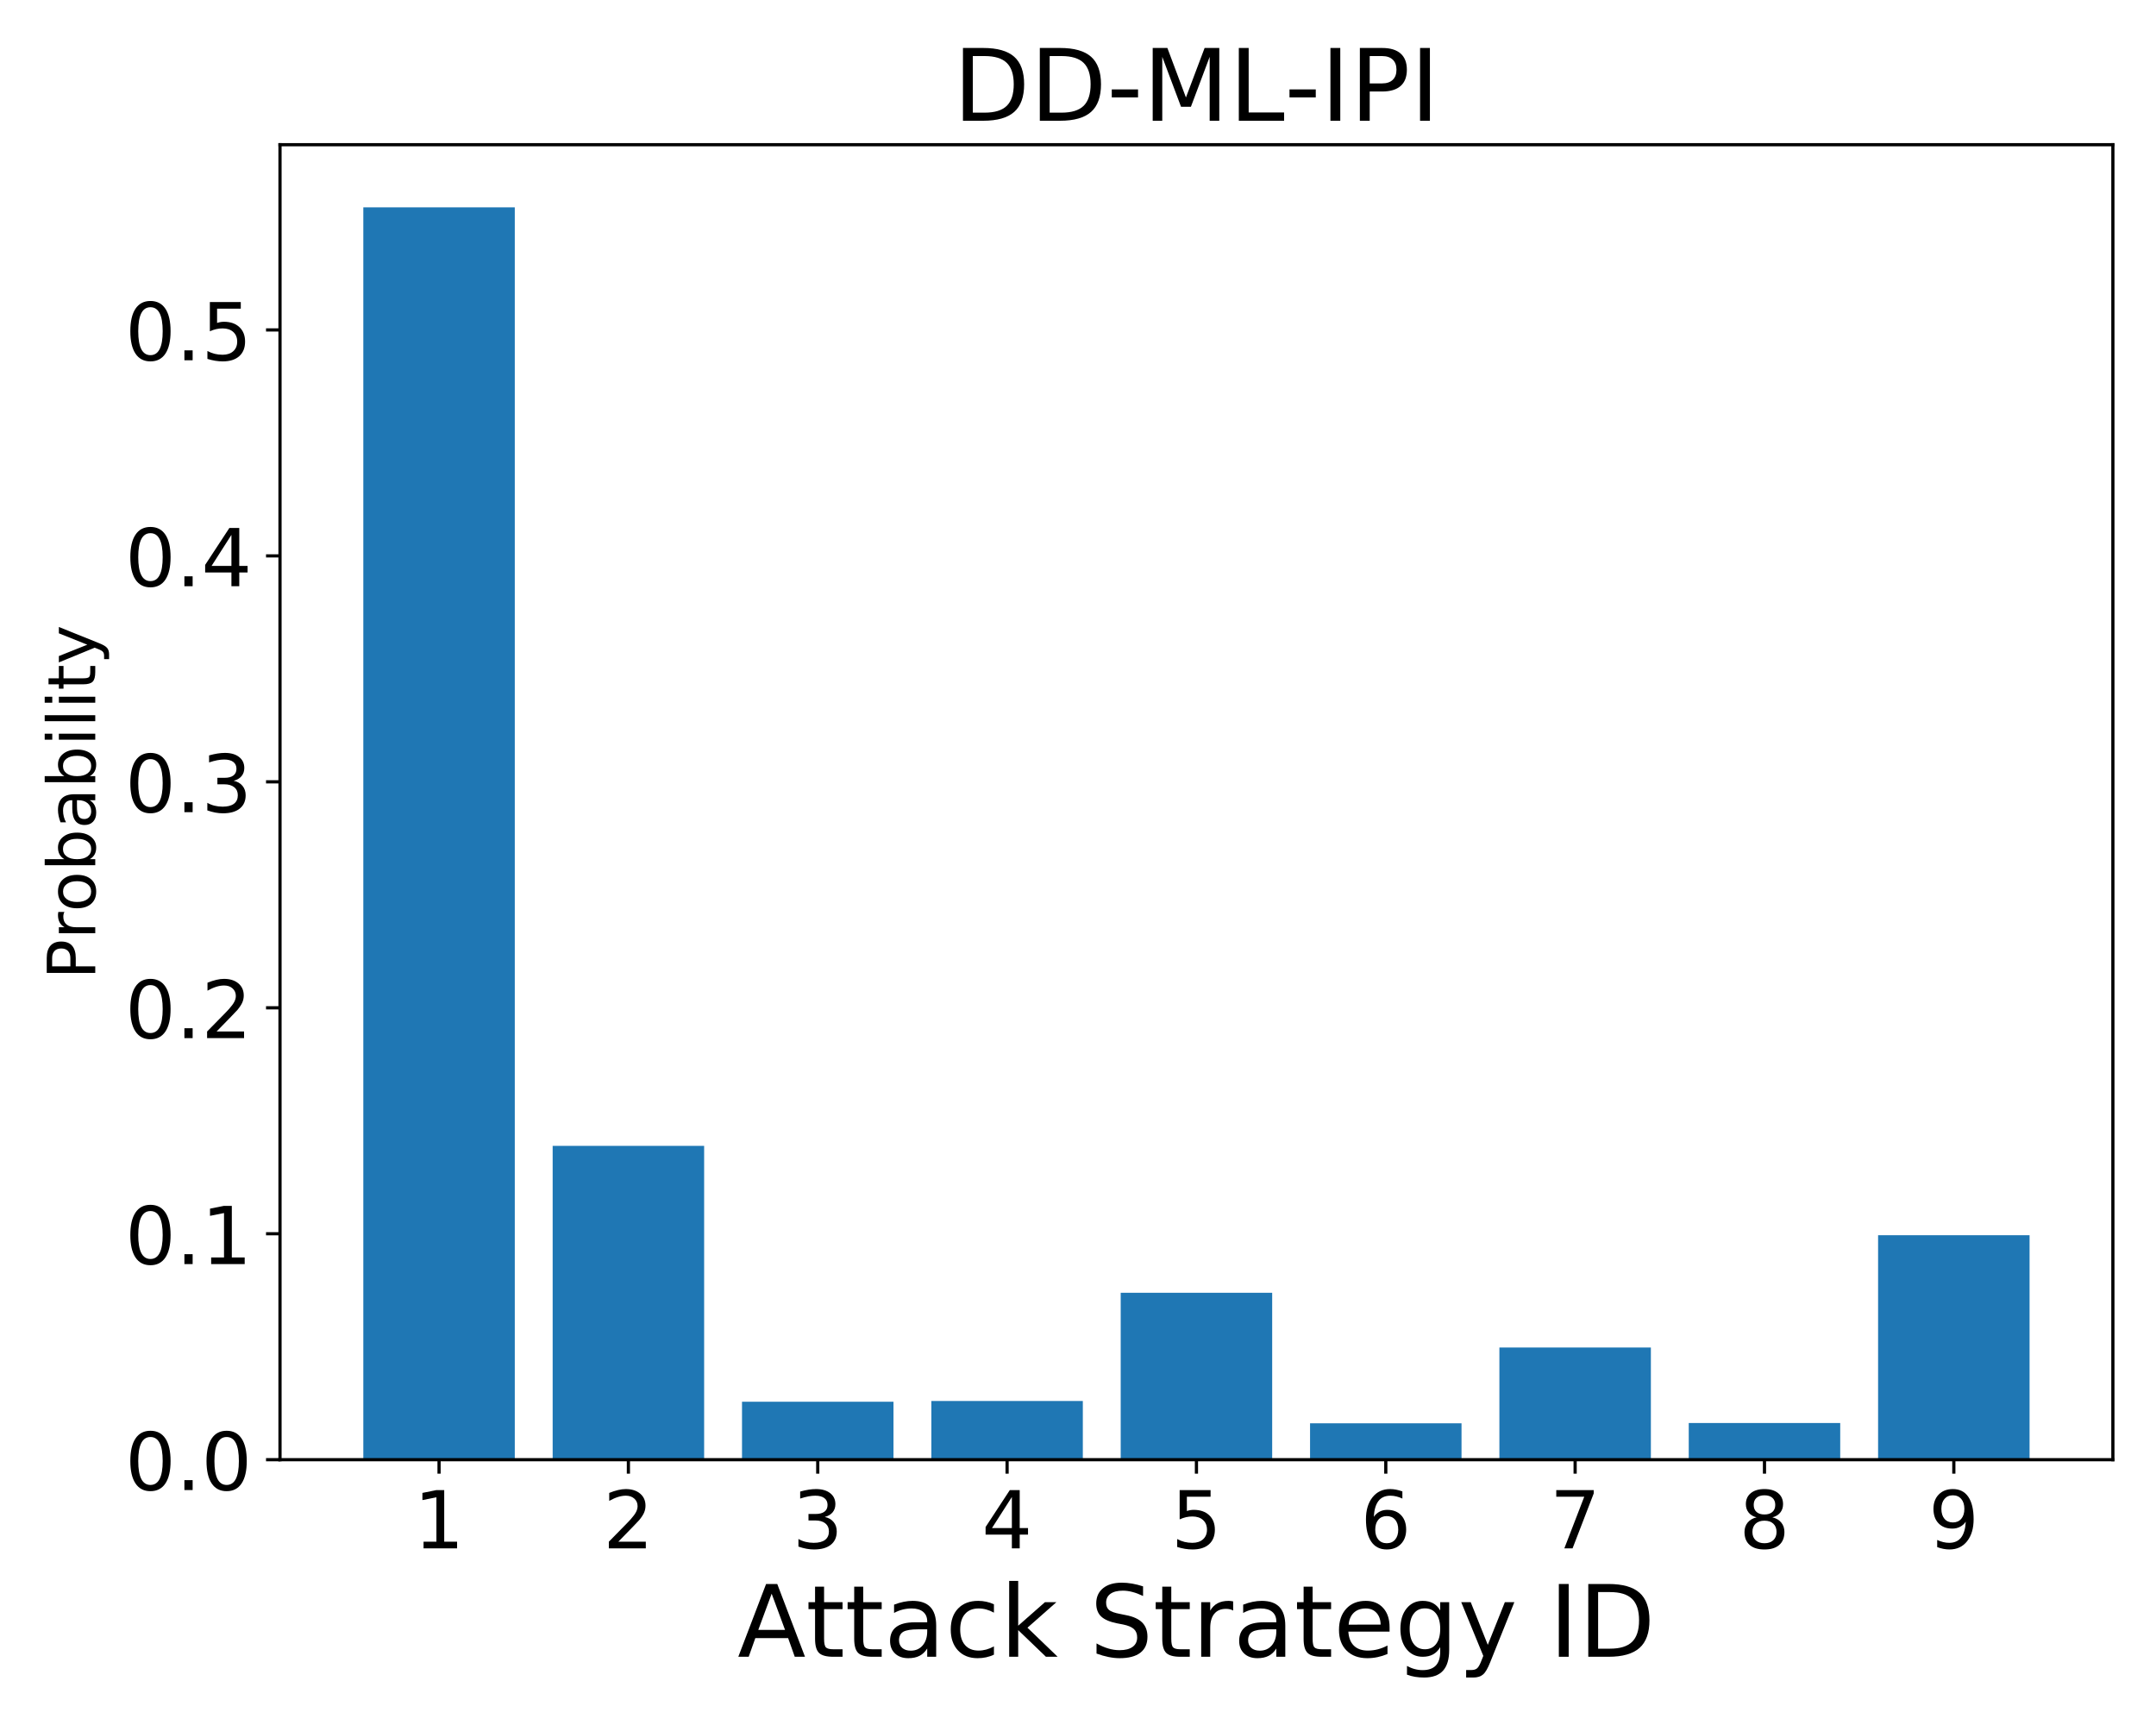
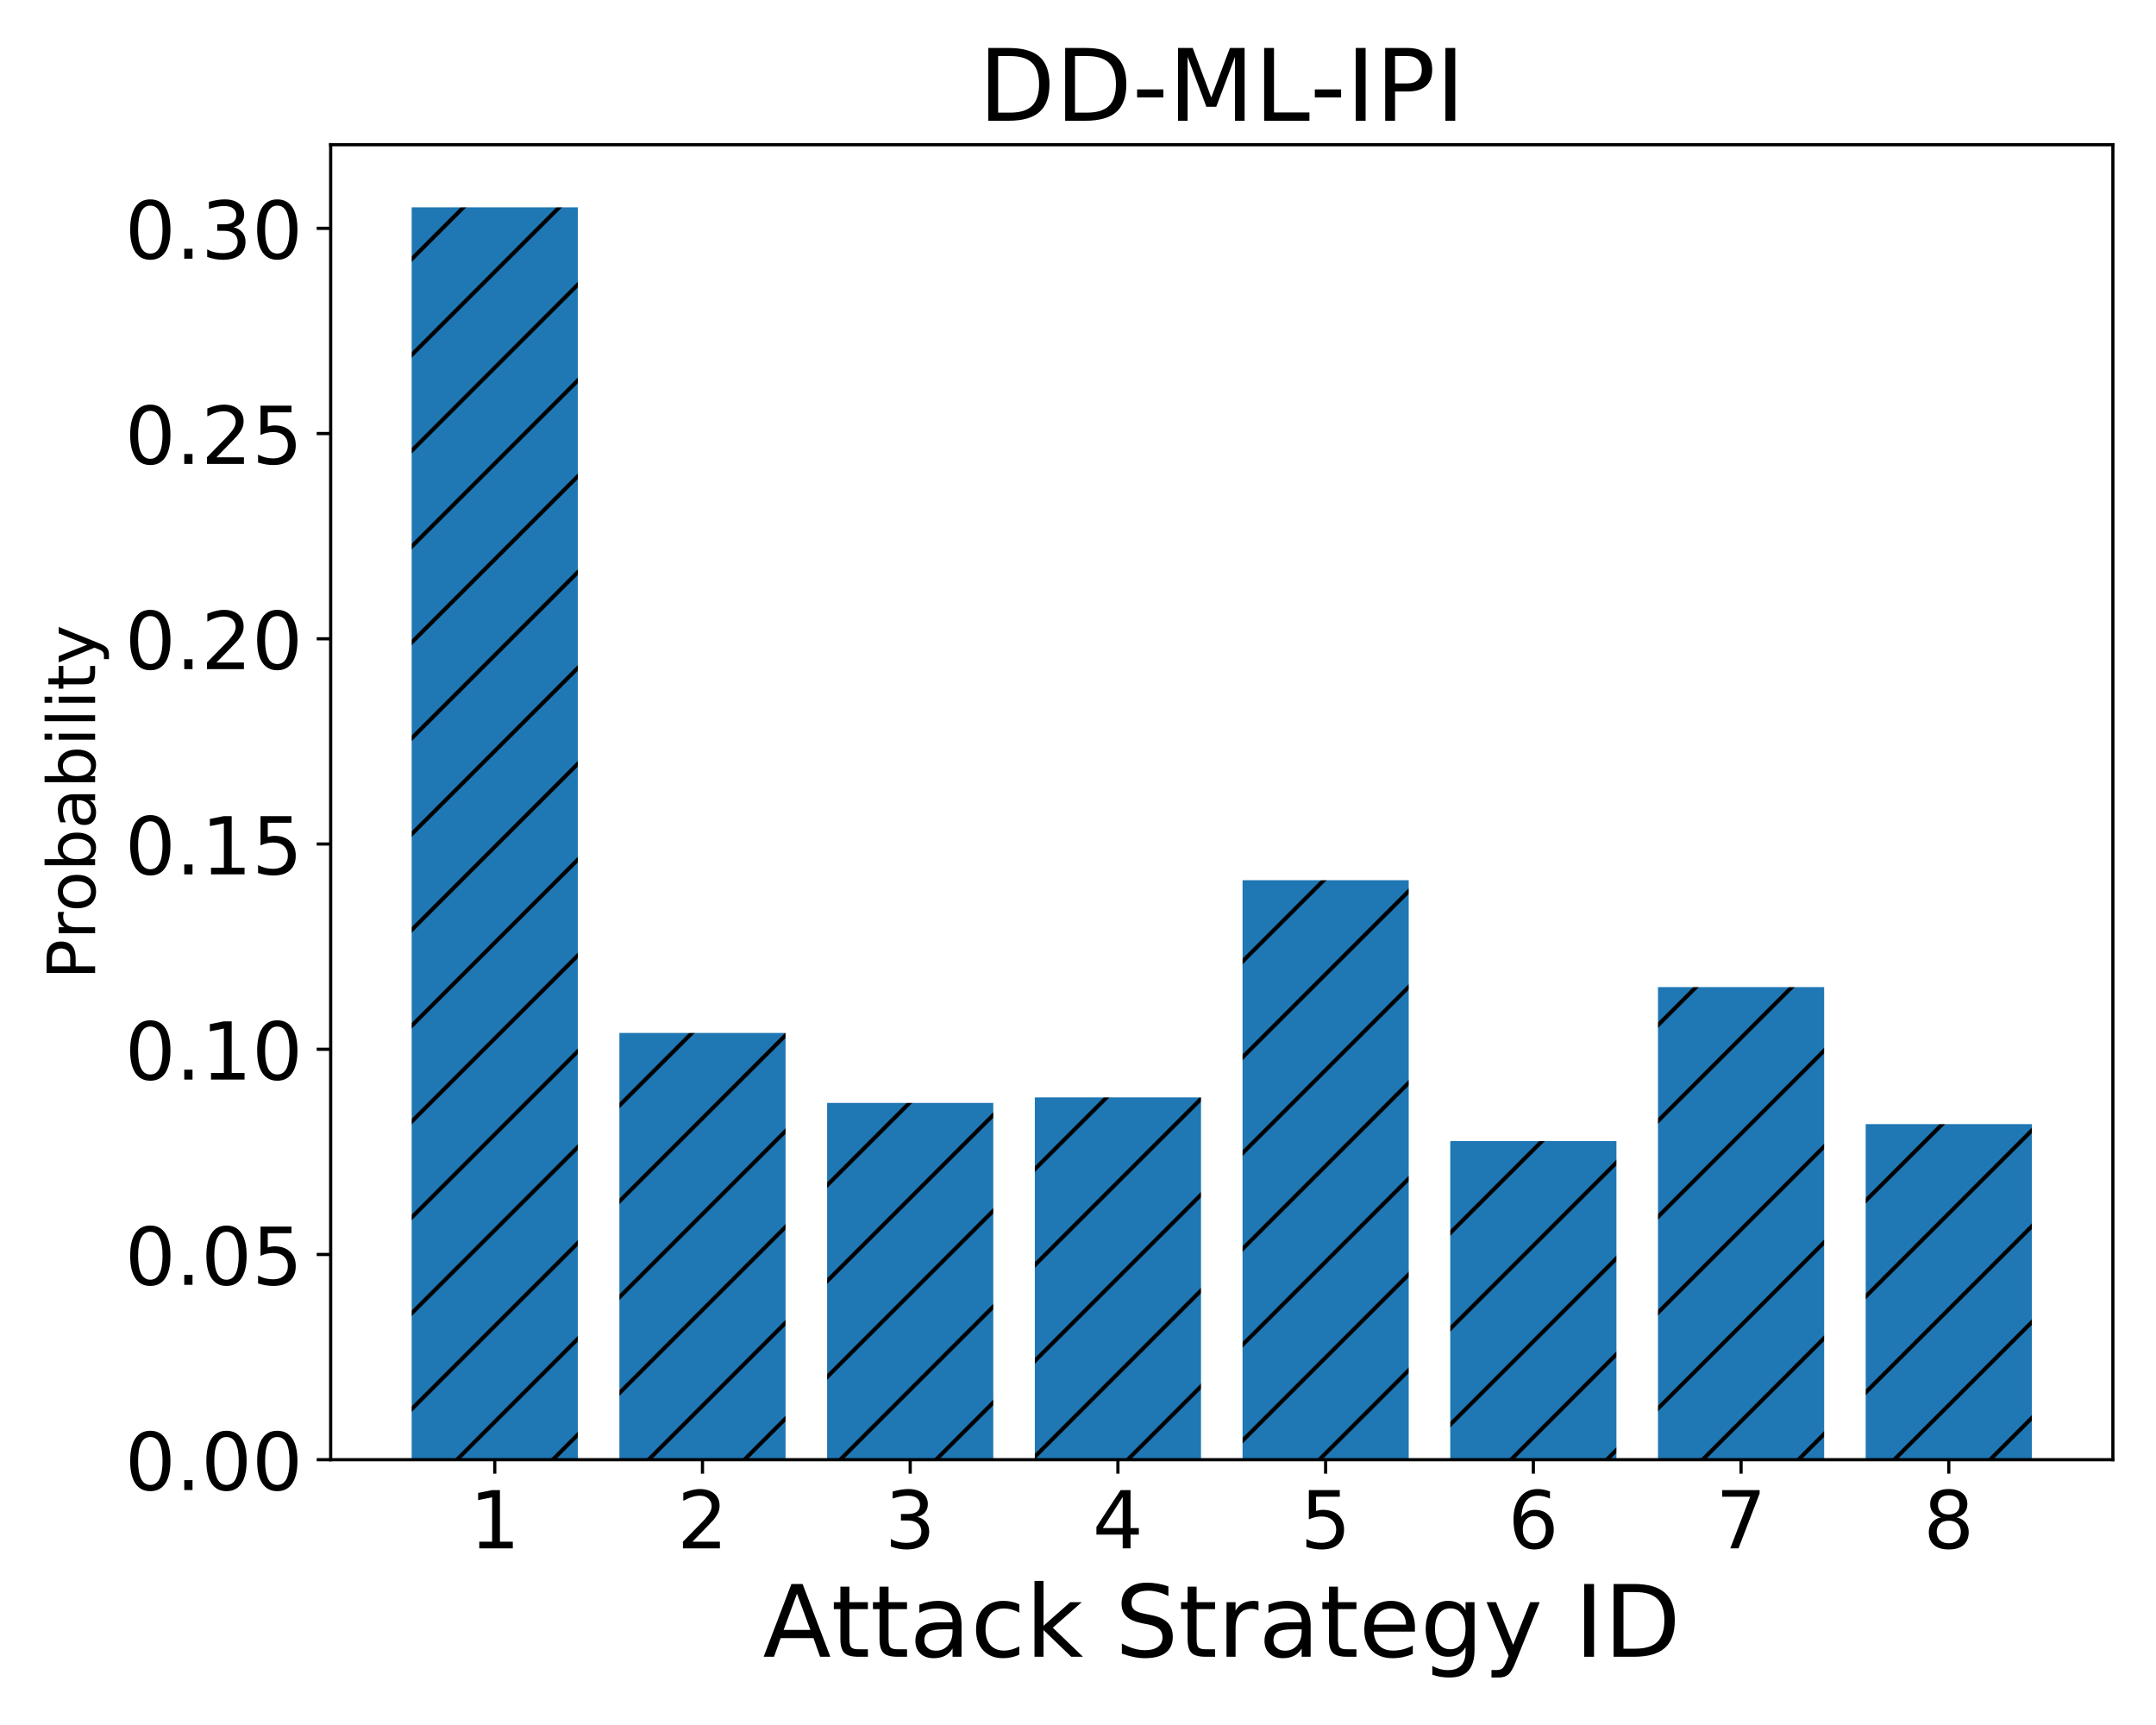
<svg xmlns="http://www.w3.org/2000/svg" xmlns:xlink="http://www.w3.org/1999/xlink" height="432pt" version="1.1" viewBox="0 0 540 432" width="540pt">
  <defs>
    <style type="text/css">
*{stroke-linecap:butt;stroke-linejoin:round;}
  </style>
  </defs>
  <g id="figure_1">
    <g id="patch_1">
      <path d="M 0 432  L 540 432  L 540 0  L 0 0  z " style="fill:#ffffff;" />
    </g>
    <g id="axes_1">
      <g id="patch_2">
-         <path d="M 70.13 365.56  L 529.2 365.56  L 529.2 36.24  L 70.13 36.24  z " style="fill:#ffffff;" />
+         <path d="M 82.82 365.56  L 529.2 365.56  L 529.2 36.24  L 82.82 36.24  z " style="fill:#ffffff;" />
      </g>
      <g id="patch_3">
-         <path clip-path="url(#pffe8a95d98)" d="M 90.997 365.56  L 128.936 365.56  L 128.936 51.922  L 90.997 51.922  z " style="fill:#1f77b4;" />
+         <path clip-path="url(#p143f306da3)" d="M 103.11 365.56  L 144.731 365.56  L 144.731 51.922  L 103.11 51.922  z " style="fill:url(#haba4a6971c);" />
      </g>
      <g id="patch_4">
-         <path clip-path="url(#pffe8a95d98)" d="M 138.421 365.56  L 176.361 365.56  L 176.361 286.965  L 138.421 286.965  z " style="fill:#1f77b4;" />
+         <path clip-path="url(#p143f306da3)" d="M 155.136 365.56  L 196.756 365.56  L 196.756 258.677  L 155.136 258.677  z " style="fill:url(#haba4a6971c);" />
      </g>
      <g id="patch_5">
-         <path clip-path="url(#pffe8a95d98)" d="M 185.846 365.56  L 223.786 365.56  L 223.786 351.037  L 185.846 351.037  z " style="fill:#1f77b4;" />
+         <path clip-path="url(#p143f306da3)" d="M 207.161 365.56  L 248.782 365.56  L 248.782 276.207  L 207.161 276.207  z " style="fill:url(#haba4a6971c);" />
      </g>
      <g id="patch_6">
-         <path clip-path="url(#pffe8a95d98)" d="M 233.271 365.56  L 271.21 365.56  L 271.21 350.856  L 233.271 350.856  z " style="fill:#1f77b4;" />
+         <path clip-path="url(#p143f306da3)" d="M 259.187 365.56  L 300.807 365.56  L 300.807 274.826  L 259.187 274.826  z " style="fill:url(#haba4a6971c);" />
      </g>
      <g id="patch_7">
-         <path clip-path="url(#pffe8a95d98)" d="M 280.695 365.56  L 318.635 365.56  L 318.635 323.752  L 280.695 323.752  z " style="fill:#1f77b4;" />
+         <path clip-path="url(#p143f306da3)" d="M 311.213 365.56  L 352.833 365.56  L 352.833 220.428  L 311.213 220.428  z " style="fill:url(#haba4a6971c);" />
      </g>
      <g id="patch_8">
-         <path clip-path="url(#pffe8a95d98)" d="M 328.12 365.56  L 366.059 365.56  L 366.059 356.448  L 328.12 356.448  z " style="fill:#1f77b4;" />
+         <path clip-path="url(#p143f306da3)" d="M 363.238 365.56  L 404.859 365.56  L 404.859 285.769  L 363.238 285.769  z " style="fill:url(#haba4a6971c);" />
      </g>
      <g id="patch_9">
-         <path clip-path="url(#pffe8a95d98)" d="M 375.544 365.56  L 413.484 365.56  L 413.484 337.465  L 375.544 337.465  z " style="fill:#1f77b4;" />
+         <path clip-path="url(#p143f306da3)" d="M 415.264 365.56  L 456.884 365.56  L 456.884 247.202  L 415.264 247.202  z " style="fill:url(#haba4a6971c);" />
      </g>
      <g id="patch_10">
-         <path clip-path="url(#pffe8a95d98)" d="M 422.969 365.56  L 460.909 365.56  L 460.909 356.377  L 422.969 356.377  z " style="fill:#1f77b4;" />
-       </g>
-       <g id="patch_11">
-         <path clip-path="url(#pffe8a95d98)" d="M 470.394 365.56  L 508.333 365.56  L 508.333 309.344  L 470.394 309.344  z " style="fill:#1f77b4;" />
+         <path clip-path="url(#p143f306da3)" d="M 467.289 365.56  L 508.91 365.56  L 508.91 281.519  L 467.289 281.519  z " style="fill:url(#haba4a6971c);" />
      </g>
      <g id="matplotlib.axis_1">
        <g id="xtick_1">
          <g id="line2d_1">
            <defs>
-               <path d="M 0 0  L 0 3.5  " id="m436b6084c2" style="stroke:#000000;stroke-width:0.8;" />
-             </defs>
-             <g>
-               <use style="stroke:#000000;stroke-width:0.8;" x="109.967" xlink:href="#m436b6084c2" y="365.56" />
+               <path d="M 0 0  L 0 3.5  " id="m7bd3b90e41" style="stroke:#000000;stroke-width:0.8;" />
+             </defs>
+             <g>
+               <use style="stroke:#000000;stroke-width:0.8;" x="123.92" xlink:href="#m7bd3b90e41" y="365.56" />
            </g>
          </g>
          <g id="text_1">
            <defs>
              <path d="M 12.406 8.297  L 28.516 8.297  L 28.516 63.922  L 10.984 60.406  L 10.984 69.391  L 28.422 72.906  L 38.281 72.906  L 38.281 8.297  L 54.391 8.297  L 54.391 0  L 12.406 0  z " id="DejaVuSans-49" />
            </defs>
-             <g transform="translate(103.6042 387.7569)scale(0.2 -0.2)">
+             <g transform="translate(117.5578 387.7569)scale(0.2 -0.2)">
              <use xlink:href="#DejaVuSans-49" />
            </g>
          </g>
        </g>
        <g id="xtick_2">
          <g id="line2d_2">
            <g>
-               <use style="stroke:#000000;stroke-width:0.8;" x="157.391" xlink:href="#m436b6084c2" y="365.56" />
+               <use style="stroke:#000000;stroke-width:0.8;" x="175.946" xlink:href="#m7bd3b90e41" y="365.56" />
            </g>
          </g>
          <g id="text_2">
            <defs>
              <path d="M 19.188 8.297  L 53.609 8.297  L 53.609 0  L 7.328 0  L 7.328 8.297  Q 12.938 14.109 22.625 23.891  Q 32.328 33.688 34.812 36.531  Q 39.547 41.844 41.422 45.531  Q 43.312 49.219 43.312 52.781  Q 43.312 58.594 39.234 62.25  Q 35.156 65.922 28.609 65.922  Q 23.969 65.922 18.812 64.312  Q 13.672 62.703 7.812 59.422  L 7.812 69.391  Q 13.766 71.781 18.938 73  Q 24.125 74.219 28.422 74.219  Q 39.75 74.219 46.484 68.547  Q 53.219 62.891 53.219 53.422  Q 53.219 48.922 51.531 44.891  Q 49.859 40.875 45.406 35.406  Q 44.188 33.984 37.641 27.219  Q 31.109 20.453 19.188 8.297  z " id="DejaVuSans-50" />
            </defs>
-             <g transform="translate(151.0287 387.7569)scale(0.2 -0.2)">
+             <g transform="translate(169.5834 387.7569)scale(0.2 -0.2)">
              <use xlink:href="#DejaVuSans-50" />
            </g>
          </g>
        </g>
        <g id="xtick_3">
          <g id="line2d_3">
            <g>
-               <use style="stroke:#000000;stroke-width:0.8;" x="204.816" xlink:href="#m436b6084c2" y="365.56" />
+               <use style="stroke:#000000;stroke-width:0.8;" x="227.972" xlink:href="#m7bd3b90e41" y="365.56" />
            </g>
          </g>
          <g id="text_3">
            <defs>
              <path d="M 40.578 39.312  Q 47.656 37.797 51.625 33  Q 55.609 28.219 55.609 21.188  Q 55.609 10.406 48.188 4.484  Q 40.766 -1.422 27.094 -1.422  Q 22.516 -1.422 17.656 -0.516  Q 12.797 0.391 7.625 2.203  L 7.625 11.719  Q 11.719 9.328 16.594 8.109  Q 21.484 6.891 26.812 6.891  Q 36.078 6.891 40.938 10.547  Q 45.797 14.203 45.797 21.188  Q 45.797 27.641 41.281 31.266  Q 36.766 34.906 28.719 34.906  L 20.219 34.906  L 20.219 43.016  L 29.109 43.016  Q 36.375 43.016 40.234 45.922  Q 44.094 48.828 44.094 54.297  Q 44.094 59.906 40.109 62.906  Q 36.141 65.922 28.719 65.922  Q 24.656 65.922 20.016 65.031  Q 15.375 64.156 9.812 62.312  L 9.812 71.094  Q 15.438 72.656 20.344 73.438  Q 25.25 74.219 29.594 74.219  Q 40.828 74.219 47.359 69.109  Q 53.906 64.016 53.906 55.328  Q 53.906 49.266 50.438 45.094  Q 46.969 40.922 40.578 39.312  z " id="DejaVuSans-51" />
            </defs>
-             <g transform="translate(198.4533 387.7569)scale(0.2 -0.2)">
+             <g transform="translate(221.609 387.7569)scale(0.2 -0.2)">
              <use xlink:href="#DejaVuSans-51" />
            </g>
          </g>
        </g>
        <g id="xtick_4">
          <g id="line2d_4">
            <g>
-               <use style="stroke:#000000;stroke-width:0.8;" x="252.24" xlink:href="#m436b6084c2" y="365.56" />
+               <use style="stroke:#000000;stroke-width:0.8;" x="279.997" xlink:href="#m7bd3b90e41" y="365.56" />
            </g>
          </g>
          <g id="text_4">
            <defs>
              <path d="M 37.797 64.312  L 12.891 25.391  L 37.797 25.391  z M 35.203 72.906  L 47.609 72.906  L 47.609 25.391  L 58.016 25.391  L 58.016 17.188  L 47.609 17.188  L 47.609 0  L 37.797 0  L 37.797 17.188  L 4.891 17.188  L 4.891 26.703  z " id="DejaVuSans-52" />
            </defs>
-             <g transform="translate(245.8779 387.7569)scale(0.2 -0.2)">
+             <g transform="translate(273.6347 387.7569)scale(0.2 -0.2)">
              <use xlink:href="#DejaVuSans-52" />
            </g>
          </g>
        </g>
        <g id="xtick_5">
          <g id="line2d_5">
            <g>
-               <use style="stroke:#000000;stroke-width:0.8;" x="299.665" xlink:href="#m436b6084c2" y="365.56" />
+               <use style="stroke:#000000;stroke-width:0.8;" x="332.023" xlink:href="#m7bd3b90e41" y="365.56" />
            </g>
          </g>
          <g id="text_5">
            <defs>
              <path d="M 10.797 72.906  L 49.516 72.906  L 49.516 64.594  L 19.828 64.594  L 19.828 46.734  Q 21.969 47.469 24.109 47.828  Q 26.266 48.188 28.422 48.188  Q 40.625 48.188 47.75 41.5  Q 54.891 34.812 54.891 23.391  Q 54.891 11.625 47.562 5.094  Q 40.234 -1.422 26.906 -1.422  Q 22.312 -1.422 17.547 -0.641  Q 12.797 0.141 7.719 1.703  L 7.719 11.625  Q 12.109 9.234 16.797 8.062  Q 21.484 6.891 26.703 6.891  Q 35.156 6.891 40.078 11.328  Q 45.016 15.766 45.016 23.391  Q 45.016 31 40.078 35.438  Q 35.156 39.891 26.703 39.891  Q 22.75 39.891 18.812 39.016  Q 14.891 38.141 10.797 36.281  z " id="DejaVuSans-53" />
            </defs>
-             <g transform="translate(293.3025 387.7569)scale(0.2 -0.2)">
+             <g transform="translate(325.6603 387.7569)scale(0.2 -0.2)">
              <use xlink:href="#DejaVuSans-53" />
            </g>
          </g>
        </g>
        <g id="xtick_6">
          <g id="line2d_6">
            <g>
-               <use style="stroke:#000000;stroke-width:0.8;" x="347.09" xlink:href="#m436b6084c2" y="365.56" />
+               <use style="stroke:#000000;stroke-width:0.8;" x="384.048" xlink:href="#m7bd3b90e41" y="365.56" />
            </g>
          </g>
          <g id="text_6">
            <defs>
              <path d="M 33.016 40.375  Q 26.375 40.375 22.484 35.828  Q 18.609 31.297 18.609 23.391  Q 18.609 15.531 22.484 10.953  Q 26.375 6.391 33.016 6.391  Q 39.656 6.391 43.531 10.953  Q 47.406 15.531 47.406 23.391  Q 47.406 31.297 43.531 35.828  Q 39.656 40.375 33.016 40.375  z M 52.594 71.297  L 52.594 62.312  Q 48.875 64.062 45.094 64.984  Q 41.312 65.922 37.594 65.922  Q 27.828 65.922 22.672 59.328  Q 17.531 52.734 16.797 39.406  Q 19.672 43.656 24.016 45.922  Q 28.375 48.188 33.594 48.188  Q 44.578 48.188 50.953 41.516  Q 57.328 34.859 57.328 23.391  Q 57.328 12.156 50.688 5.359  Q 44.047 -1.422 33.016 -1.422  Q 20.359 -1.422 13.672 8.266  Q 6.984 17.969 6.984 36.375  Q 6.984 53.656 15.188 63.938  Q 23.391 74.219 37.203 74.219  Q 40.922 74.219 44.703 73.484  Q 48.484 72.75 52.594 71.297  z " id="DejaVuSans-54" />
            </defs>
-             <g transform="translate(340.7271 387.7569)scale(0.2 -0.2)">
+             <g transform="translate(377.686 387.7569)scale(0.2 -0.2)">
              <use xlink:href="#DejaVuSans-54" />
            </g>
          </g>
        </g>
        <g id="xtick_7">
          <g id="line2d_7">
            <g>
-               <use style="stroke:#000000;stroke-width:0.8;" x="394.514" xlink:href="#m436b6084c2" y="365.56" />
+               <use style="stroke:#000000;stroke-width:0.8;" x="436.074" xlink:href="#m7bd3b90e41" y="365.56" />
            </g>
          </g>
          <g id="text_7">
            <defs>
              <path d="M 8.203 72.906  L 55.078 72.906  L 55.078 68.703  L 28.609 0  L 18.312 0  L 43.219 64.594  L 8.203 64.594  z " id="DejaVuSans-55" />
            </defs>
-             <g transform="translate(388.1517 387.7569)scale(0.2 -0.2)">
+             <g transform="translate(429.7116 387.7569)scale(0.2 -0.2)">
              <use xlink:href="#DejaVuSans-55" />
            </g>
          </g>
        </g>
        <g id="xtick_8">
          <g id="line2d_8">
            <g>
-               <use style="stroke:#000000;stroke-width:0.8;" x="441.939" xlink:href="#m436b6084c2" y="365.56" />
+               <use style="stroke:#000000;stroke-width:0.8;" x="488.1" xlink:href="#m7bd3b90e41" y="365.56" />
            </g>
          </g>
          <g id="text_8">
            <defs>
              <path d="M 31.781 34.625  Q 24.75 34.625 20.719 30.859  Q 16.703 27.094 16.703 20.516  Q 16.703 13.922 20.719 10.156  Q 24.75 6.391 31.781 6.391  Q 38.812 6.391 42.859 10.172  Q 46.922 13.969 46.922 20.516  Q 46.922 27.094 42.891 30.859  Q 38.875 34.625 31.781 34.625  z M 21.922 38.812  Q 15.578 40.375 12.031 44.719  Q 8.5 49.078 8.5 55.328  Q 8.5 64.062 14.719 69.141  Q 20.953 74.219 31.781 74.219  Q 42.672 74.219 48.875 69.141  Q 55.078 64.062 55.078 55.328  Q 55.078 49.078 51.531 44.719  Q 48 40.375 41.703 38.812  Q 48.828 37.156 52.797 32.312  Q 56.781 27.484 56.781 20.516  Q 56.781 9.906 50.312 4.234  Q 43.844 -1.422 31.781 -1.422  Q 19.734 -1.422 13.25 4.234  Q 6.781 9.906 6.781 20.516  Q 6.781 27.484 10.781 32.312  Q 14.797 37.156 21.922 38.812  z M 18.312 54.391  Q 18.312 48.734 21.844 45.562  Q 25.391 42.391 31.781 42.391  Q 38.141 42.391 41.719 45.562  Q 45.312 48.734 45.312 54.391  Q 45.312 60.062 41.719 63.234  Q 38.141 66.406 31.781 66.406  Q 25.391 66.406 21.844 63.234  Q 18.312 60.062 18.312 54.391  z " id="DejaVuSans-56" />
            </defs>
-             <g transform="translate(435.5763 387.7569)scale(0.2 -0.2)">
+             <g transform="translate(481.7372 387.7569)scale(0.2 -0.2)">
              <use xlink:href="#DejaVuSans-56" />
            </g>
          </g>
        </g>
-         <g id="xtick_9">
-           <g id="line2d_9">
-             <g>
-               <use style="stroke:#000000;stroke-width:0.8;" x="489.363" xlink:href="#m436b6084c2" y="365.56" />
-             </g>
-           </g>
-           <g id="text_9">
-             <defs>
-               <path d="M 10.984 1.516  L 10.984 10.5  Q 14.703 8.734 18.5 7.812  Q 22.312 6.891 25.984 6.891  Q 35.75 6.891 40.891 13.453  Q 46.047 20.016 46.781 33.406  Q 43.953 29.203 39.594 26.953  Q 35.25 24.703 29.984 24.703  Q 19.047 24.703 12.672 31.312  Q 6.297 37.938 6.297 49.422  Q 6.297 60.641 12.938 67.422  Q 19.578 74.219 30.609 74.219  Q 43.266 74.219 49.922 64.516  Q 56.594 54.828 56.594 36.375  Q 56.594 19.141 48.406 8.859  Q 40.234 -1.422 26.422 -1.422  Q 22.703 -1.422 18.891 -0.688  Q 15.094 0.047 10.984 1.516  z M 30.609 32.422  Q 37.25 32.422 41.125 36.953  Q 45.016 41.5 45.016 49.422  Q 45.016 57.281 41.125 61.844  Q 37.25 66.406 30.609 66.406  Q 23.969 66.406 20.094 61.844  Q 16.219 57.281 16.219 49.422  Q 16.219 41.5 20.094 36.953  Q 23.969 32.422 30.609 32.422  z " id="DejaVuSans-57" />
-             </defs>
-             <g transform="translate(483.0008 387.7569)scale(0.2 -0.2)">
-               <use xlink:href="#DejaVuSans-57" />
-             </g>
-           </g>
-         </g>
-         <g id="text_10">
+         <g id="text_9">
          <defs>
            <path d="M 34.188 63.188  L 20.797 26.906  L 47.609 26.906  z M 28.609 72.906  L 39.797 72.906  L 67.578 0  L 57.328 0  L 50.688 18.703  L 17.828 18.703  L 11.188 0  L 0.781 0  z " id="DejaVuSans-65" />
            <path d="M 18.312 70.219  L 18.312 54.688  L 36.812 54.688  L 36.812 47.703  L 18.312 47.703  L 18.312 18.016  Q 18.312 11.328 20.141 9.422  Q 21.969 7.516 27.594 7.516  L 36.812 7.516  L 36.812 0  L 27.594 0  Q 17.188 0 13.234 3.875  Q 9.281 7.766 9.281 18.016  L 9.281 47.703  L 2.688 47.703  L 2.688 54.688  L 9.281 54.688  L 9.281 70.219  z " id="DejaVuSans-116" />
            <path d="M 34.281 27.484  Q 23.391 27.484 19.188 25  Q 14.984 22.516 14.984 16.5  Q 14.984 11.719 18.141 8.906  Q 21.297 6.109 26.703 6.109  Q 34.188 6.109 38.703 11.406  Q 43.219 16.703 43.219 25.484  L 43.219 27.484  z M 52.203 31.203  L 52.203 0  L 43.219 0  L 43.219 8.297  Q 40.141 3.328 35.547 0.953  Q 30.953 -1.422 24.312 -1.422  Q 15.922 -1.422 10.953 3.297  Q 6 8.016 6 15.922  Q 6 25.141 12.172 29.828  Q 18.359 34.516 30.609 34.516  L 43.219 34.516  L 43.219 35.406  Q 43.219 41.609 39.141 45  Q 35.062 48.391 27.688 48.391  Q 23 48.391 18.547 47.266  Q 14.109 46.141 10.016 43.891  L 10.016 52.203  Q 14.938 54.109 19.578 55.047  Q 24.219 56 28.609 56  Q 40.484 56 46.344 49.844  Q 52.203 43.703 52.203 31.203  z " id="DejaVuSans-97" />
            <path d="M 48.781 52.594  L 48.781 44.188  Q 44.969 46.297 41.141 47.344  Q 37.312 48.391 33.406 48.391  Q 24.656 48.391 19.812 42.844  Q 14.984 37.312 14.984 27.297  Q 14.984 17.281 19.812 11.734  Q 24.656 6.203 33.406 6.203  Q 37.312 6.203 41.141 7.25  Q 44.969 8.297 48.781 10.406  L 48.781 2.094  Q 45.016 0.344 40.984 -0.531  Q 36.969 -1.422 32.422 -1.422  Q 20.062 -1.422 12.781 6.344  Q 5.516 14.109 5.516 27.297  Q 5.516 40.672 12.859 48.328  Q 20.219 56 33.016 56  Q 37.156 56 41.109 55.141  Q 45.062 54.297 48.781 52.594  z " id="DejaVuSans-99" />
            <path d="M 9.078 75.984  L 18.109 75.984  L 18.109 31.109  L 44.922 54.688  L 56.391 54.688  L 27.391 29.109  L 57.625 0  L 45.906 0  L 18.109 26.703  L 18.109 0  L 9.078 0  z " id="DejaVuSans-107" />
            <path id="DejaVuSans-32" />
            <path d="M 53.516 70.516  L 53.516 60.891  Q 47.906 63.578 42.922 64.891  Q 37.938 66.219 33.297 66.219  Q 25.25 66.219 20.875 63.094  Q 16.5 59.969 16.5 54.203  Q 16.5 49.359 19.406 46.891  Q 22.312 44.438 30.422 42.922  L 36.375 41.703  Q 47.406 39.594 52.656 34.297  Q 57.906 29 57.906 20.125  Q 57.906 9.516 50.797 4.047  Q 43.703 -1.422 29.984 -1.422  Q 24.812 -1.422 18.969 -0.25  Q 13.141 0.922 6.891 3.219  L 6.891 13.375  Q 12.891 10.016 18.656 8.297  Q 24.422 6.594 29.984 6.594  Q 38.422 6.594 43.016 9.906  Q 47.609 13.234 47.609 19.391  Q 47.609 24.75 44.312 27.781  Q 41.016 30.812 33.5 32.328  L 27.484 33.5  Q 16.453 35.688 11.516 40.375  Q 6.594 45.062 6.594 53.422  Q 6.594 63.094 13.406 68.656  Q 20.219 74.219 32.172 74.219  Q 37.312 74.219 42.625 73.281  Q 47.953 72.359 53.516 70.516  z " id="DejaVuSans-83" />
            <path d="M 41.109 46.297  Q 39.594 47.172 37.812 47.578  Q 36.031 48 33.891 48  Q 26.266 48 22.188 43.047  Q 18.109 38.094 18.109 28.812  L 18.109 0  L 9.078 0  L 9.078 54.688  L 18.109 54.688  L 18.109 46.188  Q 20.953 51.172 25.484 53.578  Q 30.031 56 36.531 56  Q 37.453 56 38.578 55.875  Q 39.703 55.766 41.062 55.516  z " id="DejaVuSans-114" />
            <path d="M 56.203 29.594  L 56.203 25.203  L 14.891 25.203  Q 15.484 15.922 20.484 11.062  Q 25.484 6.203 34.422 6.203  Q 39.594 6.203 44.453 7.469  Q 49.312 8.734 54.109 11.281  L 54.109 2.781  Q 49.266 0.734 44.188 -0.344  Q 39.109 -1.422 33.891 -1.422  Q 20.797 -1.422 13.156 6.188  Q 5.516 13.812 5.516 26.812  Q 5.516 40.234 12.766 48.109  Q 20.016 56 32.328 56  Q 43.359 56 49.781 48.891  Q 56.203 41.797 56.203 29.594  z M 47.219 32.234  Q 47.125 39.594 43.094 43.984  Q 39.062 48.391 32.422 48.391  Q 24.906 48.391 20.391 44.141  Q 15.875 39.891 15.188 32.172  z " id="DejaVuSans-101" />
            <path d="M 45.406 27.984  Q 45.406 37.75 41.375 43.109  Q 37.359 48.484 30.078 48.484  Q 22.859 48.484 18.828 43.109  Q 14.797 37.75 14.797 27.984  Q 14.797 18.266 18.828 12.891  Q 22.859 7.516 30.078 7.516  Q 37.359 7.516 41.375 12.891  Q 45.406 18.266 45.406 27.984  z M 54.391 6.781  Q 54.391 -7.172 48.188 -13.984  Q 42 -20.797 29.203 -20.797  Q 24.469 -20.797 20.266 -20.094  Q 16.062 -19.391 12.109 -17.922  L 12.109 -9.188  Q 16.062 -11.328 19.922 -12.344  Q 23.781 -13.375 27.781 -13.375  Q 36.625 -13.375 41.016 -8.766  Q 45.406 -4.156 45.406 5.172  L 45.406 9.625  Q 42.625 4.781 38.281 2.391  Q 33.938 0 27.875 0  Q 17.828 0 11.672 7.656  Q 5.516 15.328 5.516 27.984  Q 5.516 40.672 11.672 48.328  Q 17.828 56 27.875 56  Q 33.938 56 38.281 53.609  Q 42.625 51.219 45.406 46.391  L 45.406 54.688  L 54.391 54.688  z " id="DejaVuSans-103" />
            <path d="M 32.172 -5.078  Q 28.375 -14.844 24.75 -17.812  Q 21.141 -20.797 15.094 -20.797  L 7.906 -20.797  L 7.906 -13.281  L 13.188 -13.281  Q 16.891 -13.281 18.938 -11.516  Q 21 -9.766 23.484 -3.219  L 25.094 0.875  L 2.984 54.688  L 12.5 54.688  L 29.594 11.922  L 46.688 54.688  L 56.203 54.688  z " id="DejaVuSans-121" />
            <path d="M 9.812 72.906  L 19.672 72.906  L 19.672 0  L 9.812 0  z " id="DejaVuSans-73" />
            <path d="M 19.672 64.797  L 19.672 8.109  L 31.594 8.109  Q 46.688 8.109 53.688 14.938  Q 60.688 21.781 60.688 36.531  Q 60.688 51.172 53.688 57.984  Q 46.688 64.797 31.594 64.797  z M 9.812 72.906  L 30.078 72.906  Q 51.266 72.906 61.172 64.094  Q 71.094 55.281 71.094 36.531  Q 71.094 17.672 61.125 8.828  Q 51.172 0 30.078 0  L 9.812 0  z " id="DejaVuSans-68" />
          </defs>
-           <g transform="translate(184.7255 414.9123)scale(0.25 -0.25)">
+           <g transform="translate(191.0705 414.9123)scale(0.25 -0.25)">
            <use xlink:href="#DejaVuSans-65" />
            <use x="68.393" xlink:href="#DejaVuSans-116" />
            <use x="107.602" xlink:href="#DejaVuSans-116" />
            <use x="146.811" xlink:href="#DejaVuSans-97" />
            <use x="208.09" xlink:href="#DejaVuSans-99" />
            <use x="263.07" xlink:href="#DejaVuSans-107" />
            <use x="320.98" xlink:href="#DejaVuSans-32" />
            <use x="352.768" xlink:href="#DejaVuSans-83" />
            <use x="416.244" xlink:href="#DejaVuSans-116" />
            <use x="455.453" xlink:href="#DejaVuSans-114" />
            <use x="496.566" xlink:href="#DejaVuSans-97" />
            <use x="557.846" xlink:href="#DejaVuSans-116" />
            <use x="597.055" xlink:href="#DejaVuSans-101" />
            <use x="658.578" xlink:href="#DejaVuSans-103" />
            <use x="722.055" xlink:href="#DejaVuSans-121" />
            <use x="781.234" xlink:href="#DejaVuSans-32" />
            <use x="813.021" xlink:href="#DejaVuSans-73" />
            <use x="842.514" xlink:href="#DejaVuSans-68" />
          </g>
        </g>
      </g>
      <g id="matplotlib.axis_2">
        <g id="ytick_1">
-           <g id="line2d_10">
-             <defs>
-               <path d="M 0 0  L -3.5 0  " id="m1028bedb45" style="stroke:#000000;stroke-width:0.8;" />
-             </defs>
-             <g>
-               <use style="stroke:#000000;stroke-width:0.8;" x="70.13" xlink:href="#m1028bedb45" y="365.56" />
-             </g>
-           </g>
-           <g id="text_11">
+           <g id="line2d_9">
+             <defs>
+               <path d="M 0 0  L -3.5 0  " id="m1d9c729a72" style="stroke:#000000;stroke-width:0.8;" />
+             </defs>
+             <g>
+               <use style="stroke:#000000;stroke-width:0.8;" x="82.82" xlink:href="#m1d9c729a72" y="365.56" />
+             </g>
+           </g>
+           <g id="text_10">
            <defs>
              <path d="M 31.781 66.406  Q 24.172 66.406 20.328 58.906  Q 16.5 51.422 16.5 36.375  Q 16.5 21.391 20.328 13.891  Q 24.172 6.391 31.781 6.391  Q 39.453 6.391 43.281 13.891  Q 47.125 21.391 47.125 36.375  Q 47.125 51.422 43.281 58.906  Q 39.453 66.406 31.781 66.406  z M 31.781 74.219  Q 44.047 74.219 50.516 64.516  Q 56.984 54.828 56.984 36.375  Q 56.984 17.969 50.516 8.266  Q 44.047 -1.422 31.781 -1.422  Q 19.531 -1.422 13.062 8.266  Q 6.594 17.969 6.594 36.375  Q 6.594 54.828 13.062 64.516  Q 19.531 74.219 31.781 74.219  z " id="DejaVuSans-48" />
              <path d="M 10.688 12.406  L 21 12.406  L 21 0  L 10.688 0  z " id="DejaVuSans-46" />
            </defs>
-             <g transform="translate(31.32375 373.1584)scale(0.2 -0.2)">
+             <g transform="translate(31.28875 373.1584)scale(0.2 -0.2)">
              <use xlink:href="#DejaVuSans-48" />
              <use x="63.623" xlink:href="#DejaVuSans-46" />
              <use x="95.41" xlink:href="#DejaVuSans-48" />
+               <use x="159.033" xlink:href="#DejaVuSans-48" />
            </g>
          </g>
        </g>
        <g id="ytick_2">
+           <g id="line2d_10">
+             <g>
+               <use style="stroke:#000000;stroke-width:0.8;" x="82.82" xlink:href="#m1d9c729a72" y="314.164" />
+             </g>
+           </g>
+           <g id="text_11">
+             <g transform="translate(31.28875 321.762)scale(0.2 -0.2)">
+               <use xlink:href="#DejaVuSans-48" />
+               <use x="63.623" xlink:href="#DejaVuSans-46" />
+               <use x="95.41" xlink:href="#DejaVuSans-48" />
+               <use x="159.033" xlink:href="#DejaVuSans-53" />
+             </g>
+           </g>
+         </g>
+         <g id="ytick_3">
          <g id="line2d_11">
            <g>
-               <use style="stroke:#000000;stroke-width:0.8;" x="70.13" xlink:href="#m1028bedb45" y="308.973" />
+               <use style="stroke:#000000;stroke-width:0.8;" x="82.82" xlink:href="#m1d9c729a72" y="262.767" />
            </g>
          </g>
          <g id="text_12">
-             <g transform="translate(31.32375 316.571)scale(0.2 -0.2)">
+             <g transform="translate(31.28875 270.3655)scale(0.2 -0.2)">
              <use xlink:href="#DejaVuSans-48" />
              <use x="63.623" xlink:href="#DejaVuSans-46" />
              <use x="95.41" xlink:href="#DejaVuSans-49" />
-             </g>
-           </g>
-         </g>
-         <g id="ytick_3">
+               <use x="159.033" xlink:href="#DejaVuSans-48" />
+             </g>
+           </g>
+         </g>
+         <g id="ytick_4">
          <g id="line2d_12">
            <g>
-               <use style="stroke:#000000;stroke-width:0.8;" x="70.13" xlink:href="#m1028bedb45" y="252.385" />
+               <use style="stroke:#000000;stroke-width:0.8;" x="82.82" xlink:href="#m1d9c729a72" y="211.371" />
            </g>
          </g>
          <g id="text_13">
-             <g transform="translate(31.32375 259.9835)scale(0.2 -0.2)">
+             <g transform="translate(31.28875 218.969)scale(0.2 -0.2)">
+               <use xlink:href="#DejaVuSans-48" />
+               <use x="63.623" xlink:href="#DejaVuSans-46" />
+               <use x="95.41" xlink:href="#DejaVuSans-49" />
+               <use x="159.033" xlink:href="#DejaVuSans-53" />
+             </g>
+           </g>
+         </g>
+         <g id="ytick_5">
+           <g id="line2d_13">
+             <g>
+               <use style="stroke:#000000;stroke-width:0.8;" x="82.82" xlink:href="#m1d9c729a72" y="159.974" />
+             </g>
+           </g>
+           <g id="text_14">
+             <g transform="translate(31.28875 167.5725)scale(0.2 -0.2)">
              <use xlink:href="#DejaVuSans-48" />
              <use x="63.623" xlink:href="#DejaVuSans-46" />
              <use x="95.41" xlink:href="#DejaVuSans-50" />
-             </g>
-           </g>
-         </g>
-         <g id="ytick_4">
-           <g id="line2d_13">
-             <g>
-               <use style="stroke:#000000;stroke-width:0.8;" x="70.13" xlink:href="#m1028bedb45" y="195.798" />
-             </g>
-           </g>
-           <g id="text_14">
-             <g transform="translate(31.32375 203.3961)scale(0.2 -0.2)">
+               <use x="159.033" xlink:href="#DejaVuSans-48" />
+             </g>
+           </g>
+         </g>
+         <g id="ytick_6">
+           <g id="line2d_14">
+             <g>
+               <use style="stroke:#000000;stroke-width:0.8;" x="82.82" xlink:href="#m1d9c729a72" y="108.578" />
+             </g>
+           </g>
+           <g id="text_15">
+             <g transform="translate(31.28875 116.176)scale(0.2 -0.2)">
+               <use xlink:href="#DejaVuSans-48" />
+               <use x="63.623" xlink:href="#DejaVuSans-46" />
+               <use x="95.41" xlink:href="#DejaVuSans-50" />
+               <use x="159.033" xlink:href="#DejaVuSans-53" />
+             </g>
+           </g>
+         </g>
+         <g id="ytick_7">
+           <g id="line2d_15">
+             <g>
+               <use style="stroke:#000000;stroke-width:0.8;" x="82.82" xlink:href="#m1d9c729a72" y="57.181" />
+             </g>
+           </g>
+           <g id="text_16">
+             <g transform="translate(31.28875 64.77952)scale(0.2 -0.2)">
              <use xlink:href="#DejaVuSans-48" />
              <use x="63.623" xlink:href="#DejaVuSans-46" />
              <use x="95.41" xlink:href="#DejaVuSans-51" />
-             </g>
-           </g>
-         </g>
-         <g id="ytick_5">
-           <g id="line2d_14">
-             <g>
-               <use style="stroke:#000000;stroke-width:0.8;" x="70.13" xlink:href="#m1028bedb45" y="139.21" />
-             </g>
-           </g>
-           <g id="text_15">
-             <g transform="translate(31.32375 146.8086)scale(0.2 -0.2)">
-               <use xlink:href="#DejaVuSans-48" />
-               <use x="63.623" xlink:href="#DejaVuSans-46" />
-               <use x="95.41" xlink:href="#DejaVuSans-52" />
-             </g>
-           </g>
-         </g>
-         <g id="ytick_6">
-           <g id="line2d_15">
-             <g>
-               <use style="stroke:#000000;stroke-width:0.8;" x="70.13" xlink:href="#m1028bedb45" y="82.623" />
-             </g>
-           </g>
-           <g id="text_16">
-             <g transform="translate(31.32375 90.22118)scale(0.2 -0.2)">
-               <use xlink:href="#DejaVuSans-48" />
-               <use x="63.623" xlink:href="#DejaVuSans-46" />
-               <use x="95.41" xlink:href="#DejaVuSans-53" />
+               <use x="159.033" xlink:href="#DejaVuSans-48" />
            </g>
          </g>
        </g>
        <g id="text_17">
          <defs>
            <path d="M 19.672 64.797  L 19.672 37.406  L 32.078 37.406  Q 38.969 37.406 42.719 40.969  Q 46.484 44.531 46.484 51.125  Q 46.484 57.672 42.719 61.234  Q 38.969 64.797 32.078 64.797  z M 9.812 72.906  L 32.078 72.906  Q 44.344 72.906 50.609 67.359  Q 56.891 61.812 56.891 51.125  Q 56.891 40.328 50.609 34.812  Q 44.344 29.297 32.078 29.297  L 19.672 29.297  L 19.672 0  L 9.812 0  z " id="DejaVuSans-80" />
            <path d="M 30.609 48.391  Q 23.391 48.391 19.188 42.75  Q 14.984 37.109 14.984 27.297  Q 14.984 17.484 19.156 11.844  Q 23.344 6.203 30.609 6.203  Q 37.797 6.203 41.984 11.859  Q 46.188 17.531 46.188 27.297  Q 46.188 37.016 41.984 42.703  Q 37.797 48.391 30.609 48.391  z M 30.609 56  Q 42.328 56 49.016 48.375  Q 55.719 40.766 55.719 27.297  Q 55.719 13.875 49.016 6.219  Q 42.328 -1.422 30.609 -1.422  Q 18.844 -1.422 12.172 6.219  Q 5.516 13.875 5.516 27.297  Q 5.516 40.766 12.172 48.375  Q 18.844 56 30.609 56  z " id="DejaVuSans-111" />
            <path d="M 48.688 27.297  Q 48.688 37.203 44.609 42.844  Q 40.531 48.484 33.406 48.484  Q 26.266 48.484 22.188 42.844  Q 18.109 37.203 18.109 27.297  Q 18.109 17.391 22.188 11.75  Q 26.266 6.109 33.406 6.109  Q 40.531 6.109 44.609 11.75  Q 48.688 17.391 48.688 27.297  z M 18.109 46.391  Q 20.953 51.266 25.266 53.625  Q 29.594 56 35.594 56  Q 45.562 56 51.781 48.094  Q 58.016 40.188 58.016 27.297  Q 58.016 14.406 51.781 6.484  Q 45.562 -1.422 35.594 -1.422  Q 29.594 -1.422 25.266 0.953  Q 20.953 3.328 18.109 8.203  L 18.109 0  L 9.078 0  L 9.078 75.984  L 18.109 75.984  z " id="DejaVuSans-98" />
            <path d="M 9.422 54.688  L 18.406 54.688  L 18.406 0  L 9.422 0  z M 9.422 75.984  L 18.406 75.984  L 18.406 64.594  L 9.422 64.594  z " id="DejaVuSans-105" />
            <path d="M 9.422 75.984  L 18.406 75.984  L 18.406 0  L 9.422 0  z " id="DejaVuSans-108" />
          </defs>
-           <g transform="translate(23.8576 245.2776)rotate(-90)scale(0.166667 -0.166667)">
+           <g transform="translate(23.8226 245.2776)rotate(-90)scale(0.166667 -0.166667)">
            <use xlink:href="#DejaVuSans-80" />
            <use x="60.287" xlink:href="#DejaVuSans-114" />
            <use x="101.369" xlink:href="#DejaVuSans-111" />
            <use x="162.551" xlink:href="#DejaVuSans-98" />
            <use x="226.027" xlink:href="#DejaVuSans-97" />
            <use x="287.307" xlink:href="#DejaVuSans-98" />
            <use x="350.783" xlink:href="#DejaVuSans-105" />
            <use x="378.566" xlink:href="#DejaVuSans-108" />
            <use x="406.35" xlink:href="#DejaVuSans-105" />
            <use x="434.133" xlink:href="#DejaVuSans-116" />
            <use x="473.342" xlink:href="#DejaVuSans-121" />
          </g>
        </g>
      </g>
+       <g id="patch_11">
+         <path d="M 82.82 365.56  L 82.82 36.24  " style="fill:none;stroke:#000000;stroke-linecap:square;stroke-linejoin:miter;stroke-width:0.8;" />
+       </g>
      <g id="patch_12">
-         <path d="M 70.13 365.56  L 70.13 36.24  " style="fill:none;stroke:#000000;stroke-linecap:square;stroke-linejoin:miter;stroke-width:0.8;" />
+         <path d="M 529.2 365.56  L 529.2 36.24  " style="fill:none;stroke:#000000;stroke-linecap:square;stroke-linejoin:miter;stroke-width:0.8;" />
      </g>
      <g id="patch_13">
-         <path d="M 529.2 365.56  L 529.2 36.24  " style="fill:none;stroke:#000000;stroke-linecap:square;stroke-linejoin:miter;stroke-width:0.8;" />
+         <path d="M 82.82 365.56  L 529.2 365.56  " style="fill:none;stroke:#000000;stroke-linecap:square;stroke-linejoin:miter;stroke-width:0.8;" />
      </g>
      <g id="patch_14">
-         <path d="M 70.13 365.56  L 529.2 365.56  " style="fill:none;stroke:#000000;stroke-linecap:square;stroke-linejoin:miter;stroke-width:0.8;" />
-       </g>
-       <g id="patch_15">
-         <path d="M 70.13 36.24  L 529.2 36.24  " style="fill:none;stroke:#000000;stroke-linecap:square;stroke-linejoin:miter;stroke-width:0.8;" />
+         <path d="M 82.82 36.24  L 529.2 36.24  " style="fill:none;stroke:#000000;stroke-linecap:square;stroke-linejoin:miter;stroke-width:0.8;" />
      </g>
      <g id="text_18">
        <defs>
          <path d="M 4.891 31.391  L 31.203 31.391  L 31.203 23.391  L 4.891 23.391  z " id="DejaVuSans-45" />
          <path d="M 9.812 72.906  L 24.516 72.906  L 43.109 23.297  L 61.812 72.906  L 76.516 72.906  L 76.516 0  L 66.891 0  L 66.891 64.016  L 48.094 14.016  L 38.188 14.016  L 19.391 64.016  L 19.391 0  L 9.812 0  z " id="DejaVuSans-77" />
          <path d="M 9.812 72.906  L 19.672 72.906  L 19.672 8.297  L 55.172 8.297  L 55.172 0  L 9.812 0  z " id="DejaVuSans-76" />
        </defs>
-         <g transform="translate(238.7353 30.24)scale(0.25 -0.25)">
+         <g transform="translate(245.0803 30.24)scale(0.25 -0.25)">
          <use xlink:href="#DejaVuSans-68" />
          <use x="77.002" xlink:href="#DejaVuSans-68" />
          <use x="154.004" xlink:href="#DejaVuSans-45" />
          <use x="190.088" xlink:href="#DejaVuSans-77" />
          <use x="276.367" xlink:href="#DejaVuSans-76" />
          <use x="332.064" xlink:href="#DejaVuSans-45" />
          <use x="368.148" xlink:href="#DejaVuSans-73" />
          <use x="397.641" xlink:href="#DejaVuSans-80" />
          <use x="457.943" xlink:href="#DejaVuSans-73" />
        </g>
      </g>
    </g>
  </g>
  <defs>
-     <clipPath id="pffe8a95d98">
-       <rect height="329.32" width="459.07" x="70.13" y="36.24" />
+     <clipPath id="p143f306da3">
+       <rect height="329.32" width="446.38" x="82.82" y="36.24" />
    </clipPath>
  </defs>
+   <defs>
+     <pattern height="72" id="haba4a6971c" patternUnits="userSpaceOnUse" width="72" x="0" y="0">
+       <rect fill="#1f77b4" height="73" width="73" x="0" y="0" />
+       <path d="M -36 36  L 36 -36  M -24 48  L 48 -24  M -12 60  L 60 -12  M 0 72  L 72 0  M 12 84  L 84 12  M 24 96  L 96 24  M 36 108  L 108 36  " style="fill:#000000;stroke:#000000;stroke-linecap:butt;stroke-linejoin:miter;stroke-width:1.0;" />
+     </pattern>
+   </defs>
</svg>
